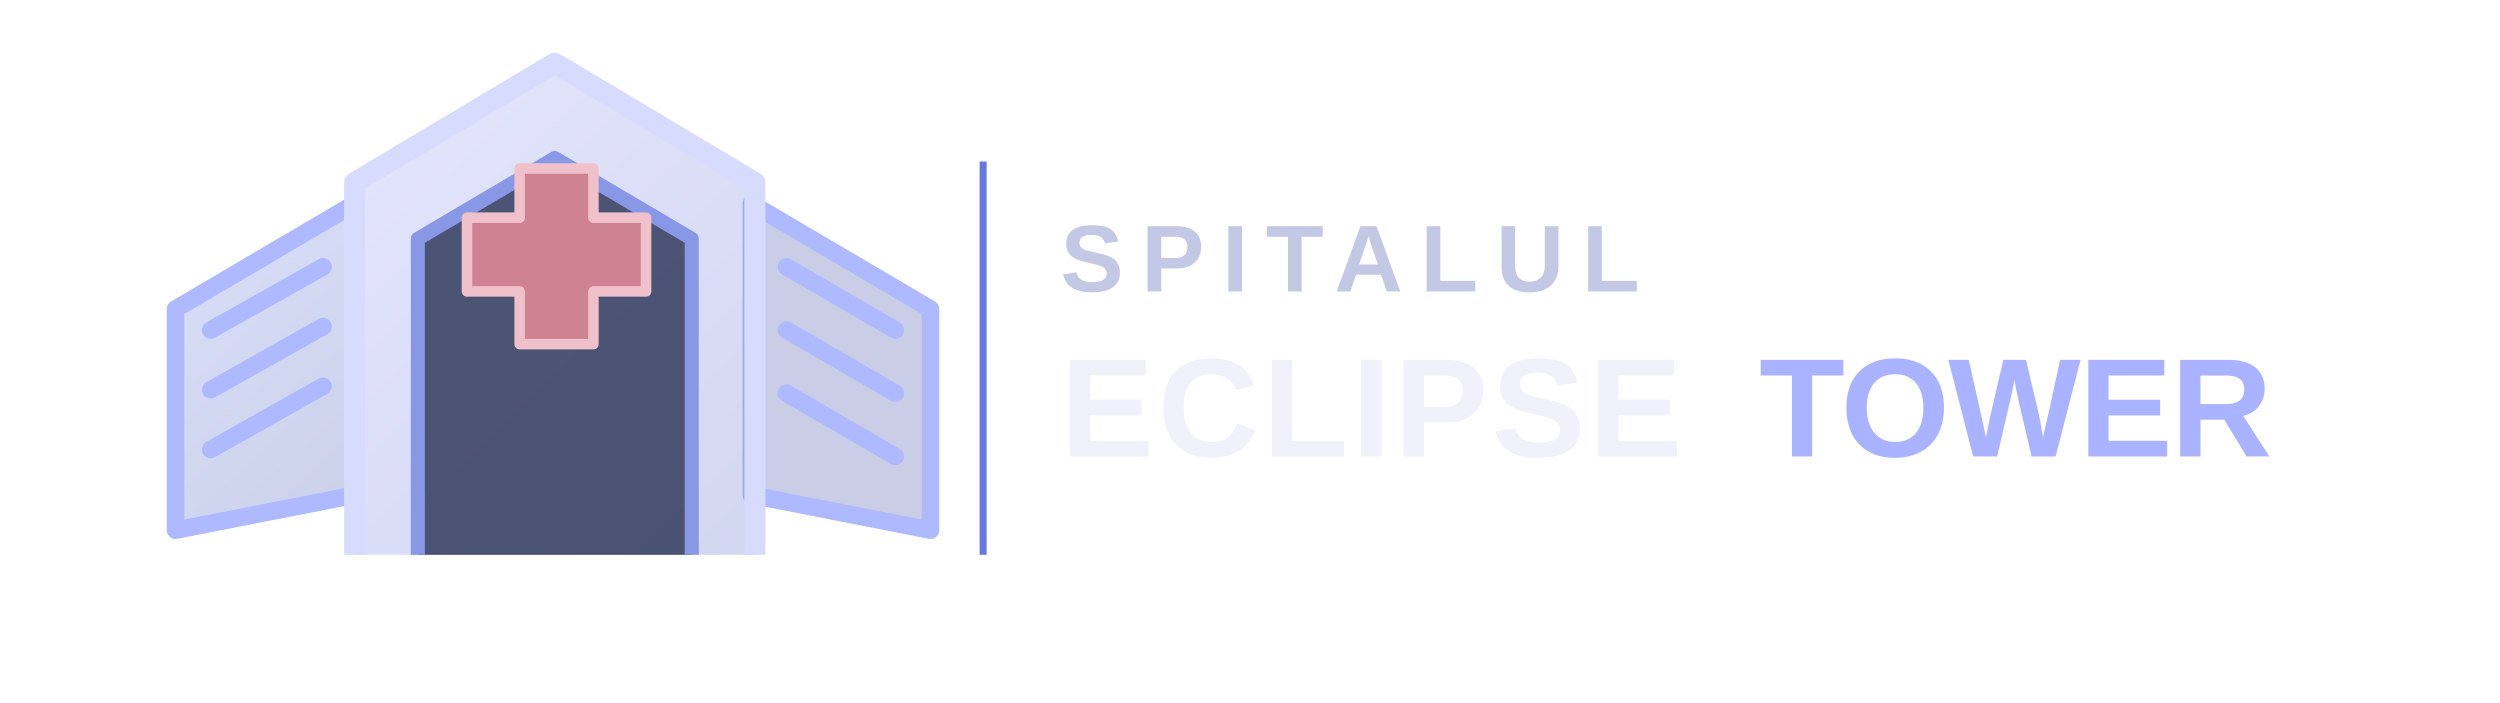
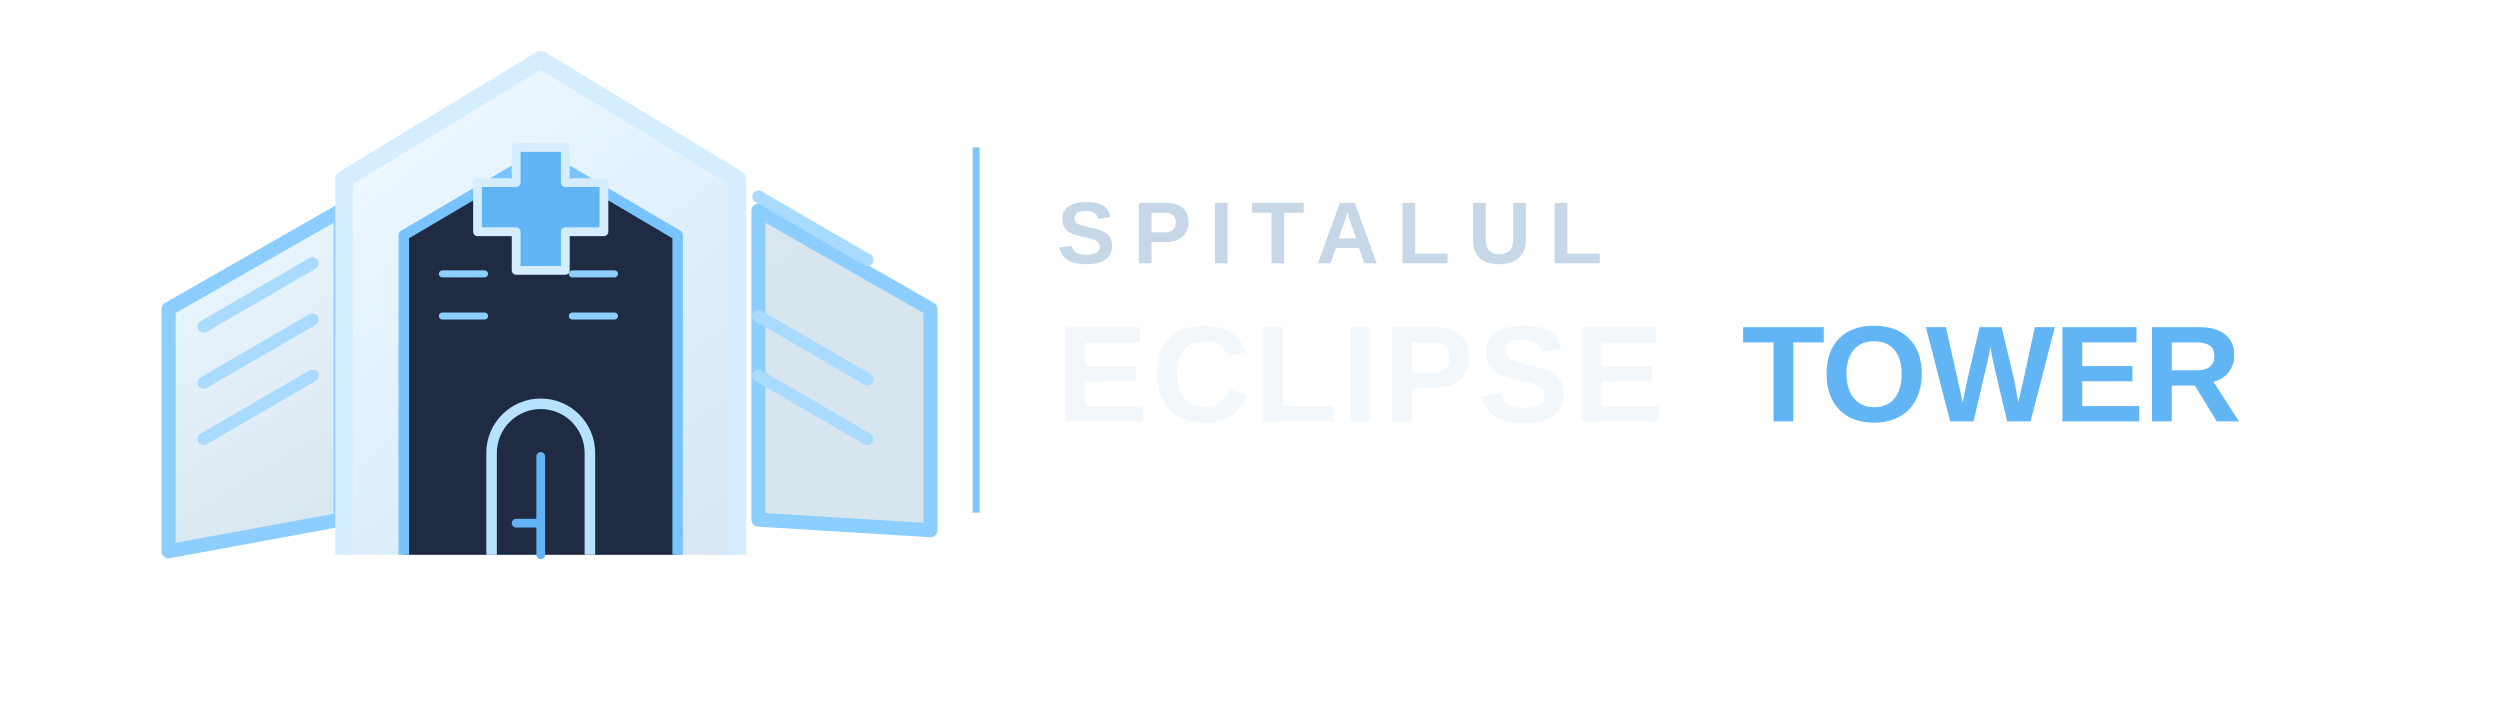
<svg xmlns="http://www.w3.org/2000/svg" viewBox="0 0 712 200" fill="none">
  <defs>
-     <linearGradient id="tower" x1="95" y1="24" x2="228" y2="164" gradientUnits="userSpaceOnUse">
-       <stop stop-color="#9BA7F3" />
-       <stop offset="1" stop-color="#5969C5" />
+     <linearGradient id="tower" x1="101" y1="19" x2="214" y2="160" gradientUnits="userSpaceOnUse">
+       <stop stop-color="#B7E2FF" />
+       <stop offset=".52" stop-color="#62B5F5" />
+       <stop offset="1" stop-color="#347EB8" />
    </linearGradient>
-     <linearGradient id="wing" x1="50" y1="76" x2="122" y2="155" gradientUnits="userSpaceOnUse">
-       <stop stop-color="#8090E8" />
-       <stop offset="1" stop-color="#4D5EAD" />
+     <linearGradient id="wing" x1="50" y1="72" x2="98" y2="151" gradientUnits="userSpaceOnUse">
+       <stop stop-color="#9BD5FF" />
+       <stop offset="1" stop-color="#397FAF" />
    </linearGradient>
  </defs>
-   <path d="M50 151V88l51-30v83l-51 10ZM214 141V58l51 30v63l-51-10Z" fill="url(#wing)" fill-opacity=".3" stroke="#AEB9FF" stroke-width="5" stroke-linejoin="round" />
-   <path d="m60 94 32-18M60 111l32-18M60 128l32-18M224 76l31 18M224 94l31 18M224 112l31 18" stroke="#AEB9FF" stroke-width="5" stroke-linecap="round" />
-   <path d="M101 158V52l57-34 57 34v106" fill="url(#tower)" fill-opacity=".28" stroke="#D7DCFF" stroke-width="6" stroke-linejoin="round" />
-   <path d="M119 158V68l39-23 39 23v90" fill="#283154" fill-opacity=".8" stroke="#8997E7" stroke-width="4" stroke-linejoin="round" />
-   <path d="M148 48h21v14h15v21h-15v15h-21V83h-15V62h15V48Z" fill="#CE8292" stroke="#F0C1CB" stroke-width="3" stroke-linejoin="round" />
-   <path d="M280 46v112" stroke="#6978DC" stroke-width="2" />
-   <text x="302" y="83" fill="#C3C9E4" font-family="Manrope, Arial, sans-serif" font-size="27" font-weight="700" letter-spacing="5">SPITALUL</text>
-   <text x="302" y="130" fill="#F0F1FA" font-family="Manrope, Arial, sans-serif" font-size="40" font-weight="800" letter-spacing="1">ECLIPSE</text>
-   <text x="501" y="130" fill="#AAB3FF" font-family="Manrope, Arial, sans-serif" font-size="40" font-weight="800" letter-spacing="-.5">TOWER</text>
+   <path d="M48 151V88l49-28v88l-49 9Zm168-3V60l49 28v63l-49-3Z" fill="url(#wing)" fill-opacity=".2" stroke="#8CCEFF" stroke-width="4" stroke-linejoin="round" />
+   <path d="m58 93 31-18m-31 34 31-18m-31 34 31-18m127-51 31 18m-31 16 31 18m-31-1 31 18" stroke="#A8DBFF" stroke-width="3.5" stroke-linecap="round" />
+   <path d="M98 158V51l56-34 56 34v107" fill="url(#tower)" fill-opacity=".2" stroke="#D5EEFF" stroke-width="5" stroke-linejoin="round" />
+   <path d="M115 158V67l39-23 39 23v91" fill="#1E2B43" stroke="#79C4FF" stroke-width="3" stroke-linejoin="round" />
+   <path d="M126 78h12m-12 12h12m25-12h12m-12 12h12" stroke="#8CCEFF" stroke-width="2" stroke-linecap="round" />
+   <path d="M140 158v-29a14 14 0 0 1 28 0v29" stroke="#B7E2FF" stroke-width="3" stroke-linejoin="round" />
+   <path d="M154 130v28m-7-9h7" stroke="#62B5F5" stroke-width="2.5" stroke-linecap="round" />
+   <path d="M147 42h14v10h11v14h-11v11h-14V66h-11V52h11V42Z" fill="#62B5F5" stroke="#D5EEFF" stroke-width="2.5" stroke-linejoin="round" />
+   <path d="M278 42v104" stroke="#62B5F5" stroke-opacity=".8" stroke-width="2" />
+   <text x="301" y="75" fill="#C6D8E7" font-family="Manrope, Arial, sans-serif" font-size="25" font-weight="700" letter-spacing="5">SPITALUL</text>
+   <text x="301" y="120" fill="#F2F7FB" font-family="Manrope, Arial, sans-serif" font-size="39" font-weight="800" letter-spacing="1">ECLIPSE</text>
+   <text x="496" y="120" fill="#62B5F5" font-family="Manrope, Arial, sans-serif" font-size="39" font-weight="800" letter-spacing="-.5">TOWER</text>
</svg>
